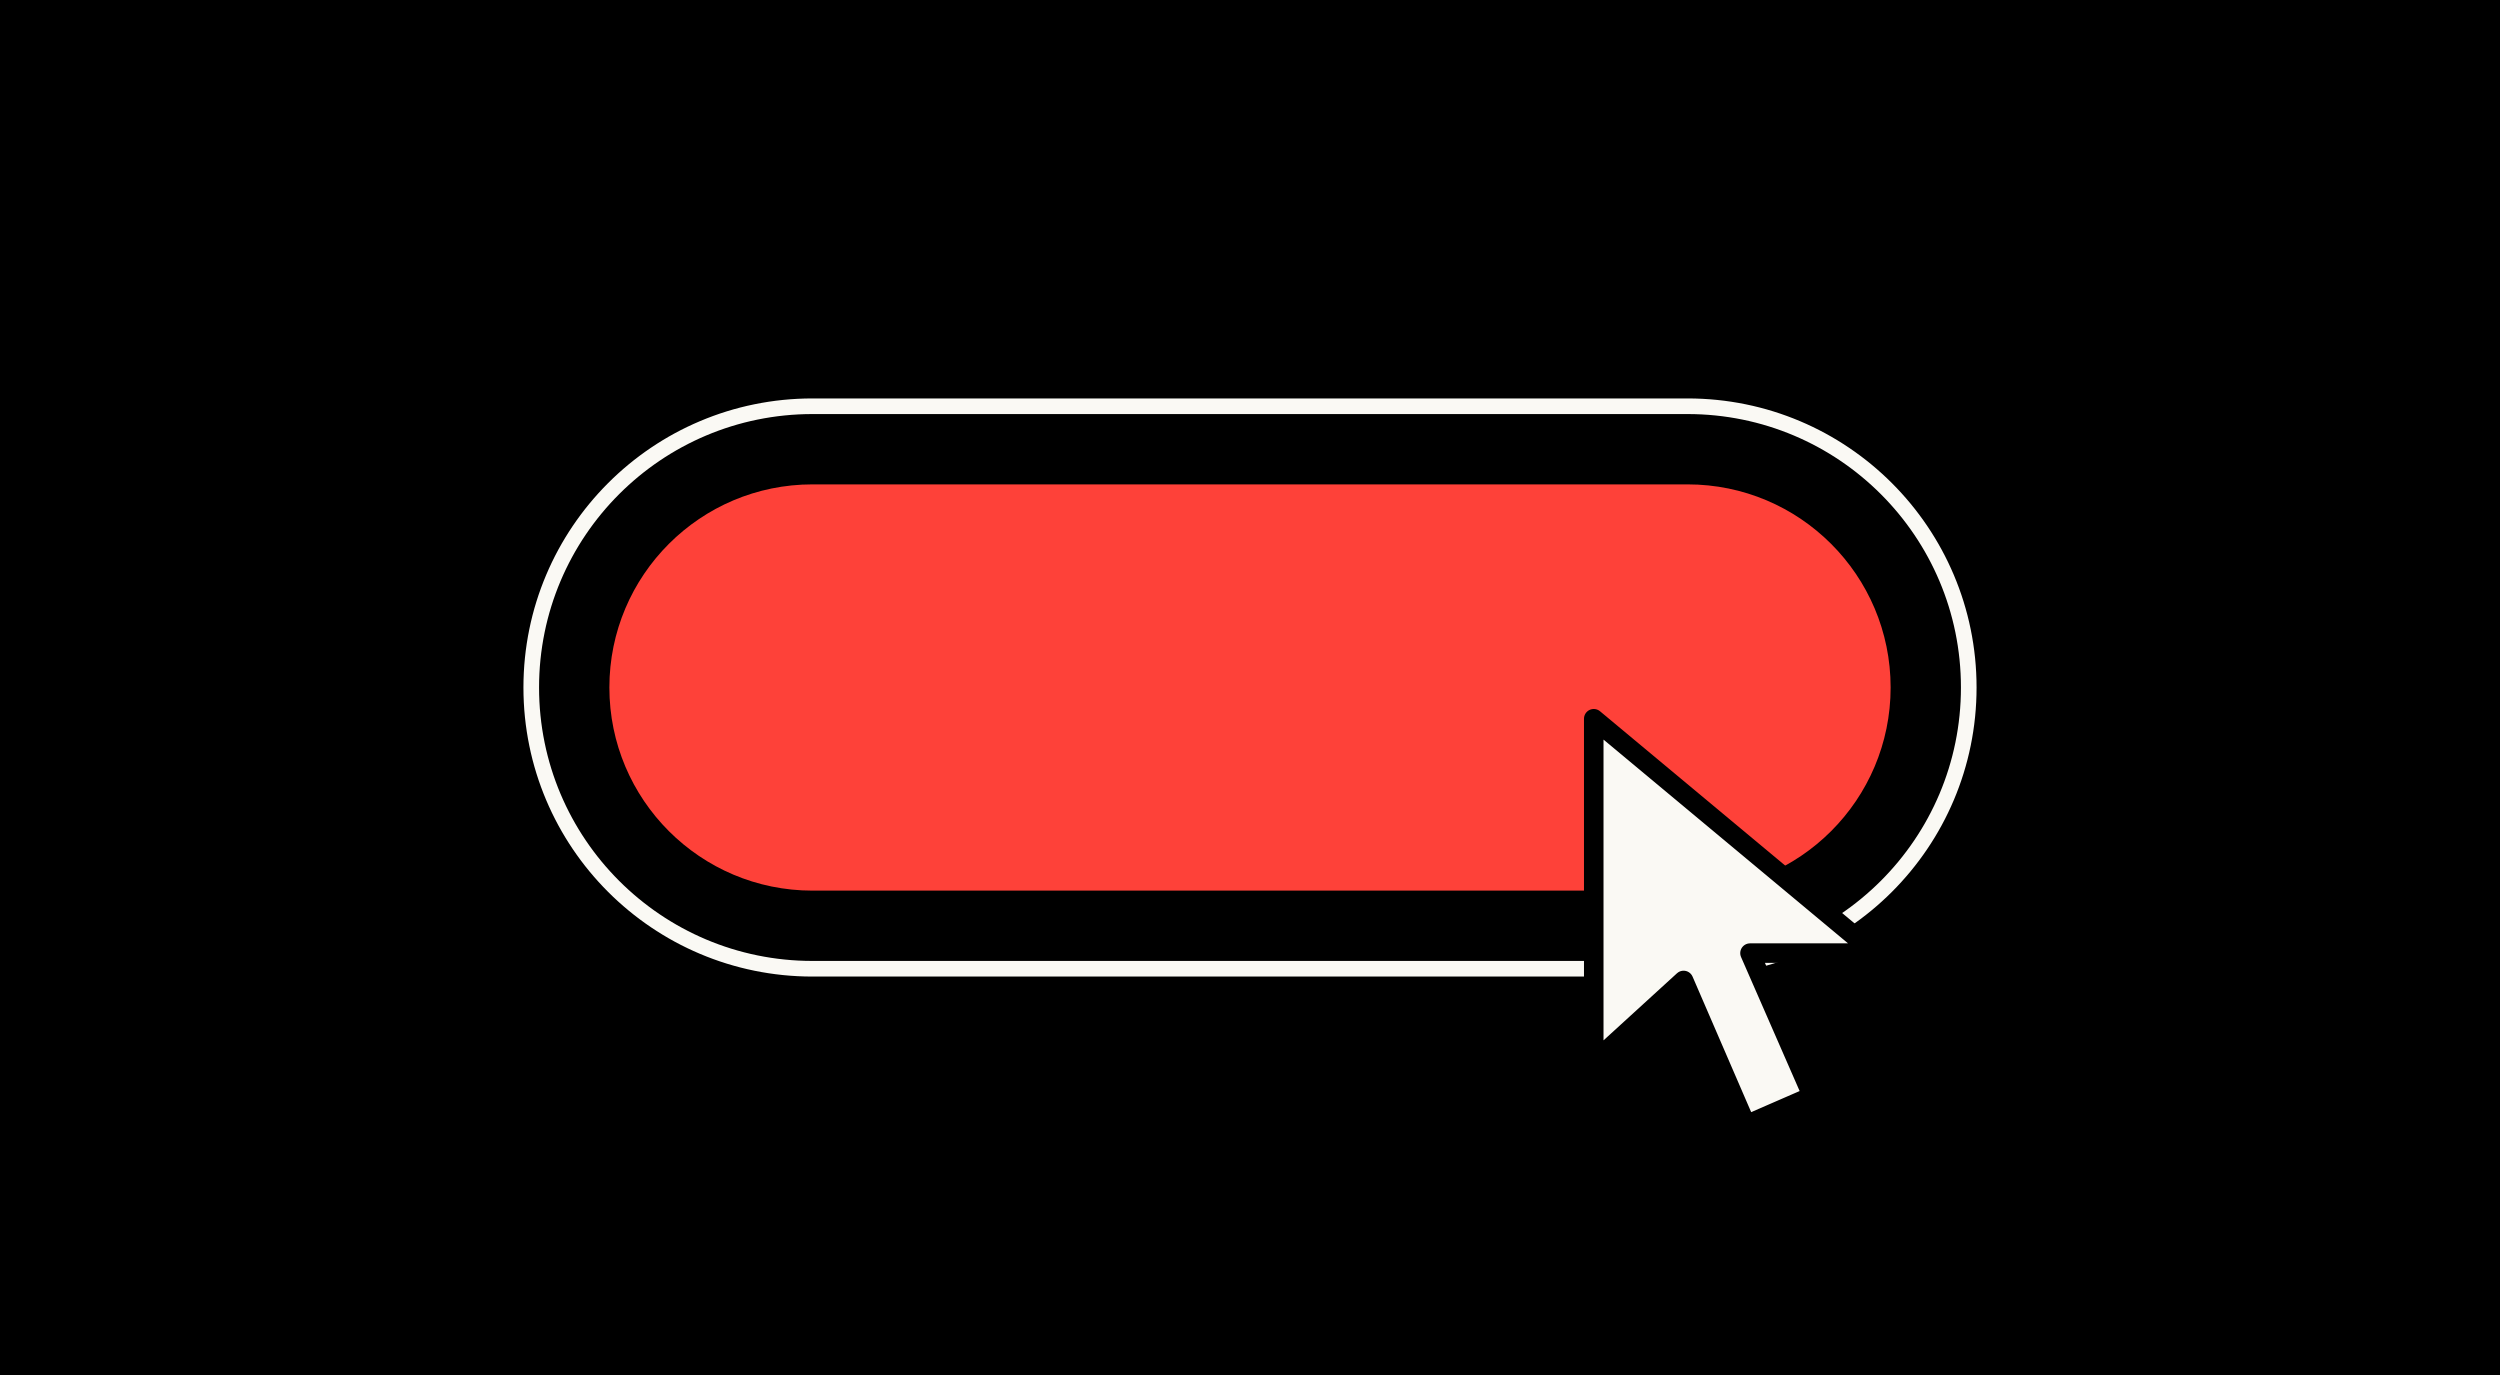
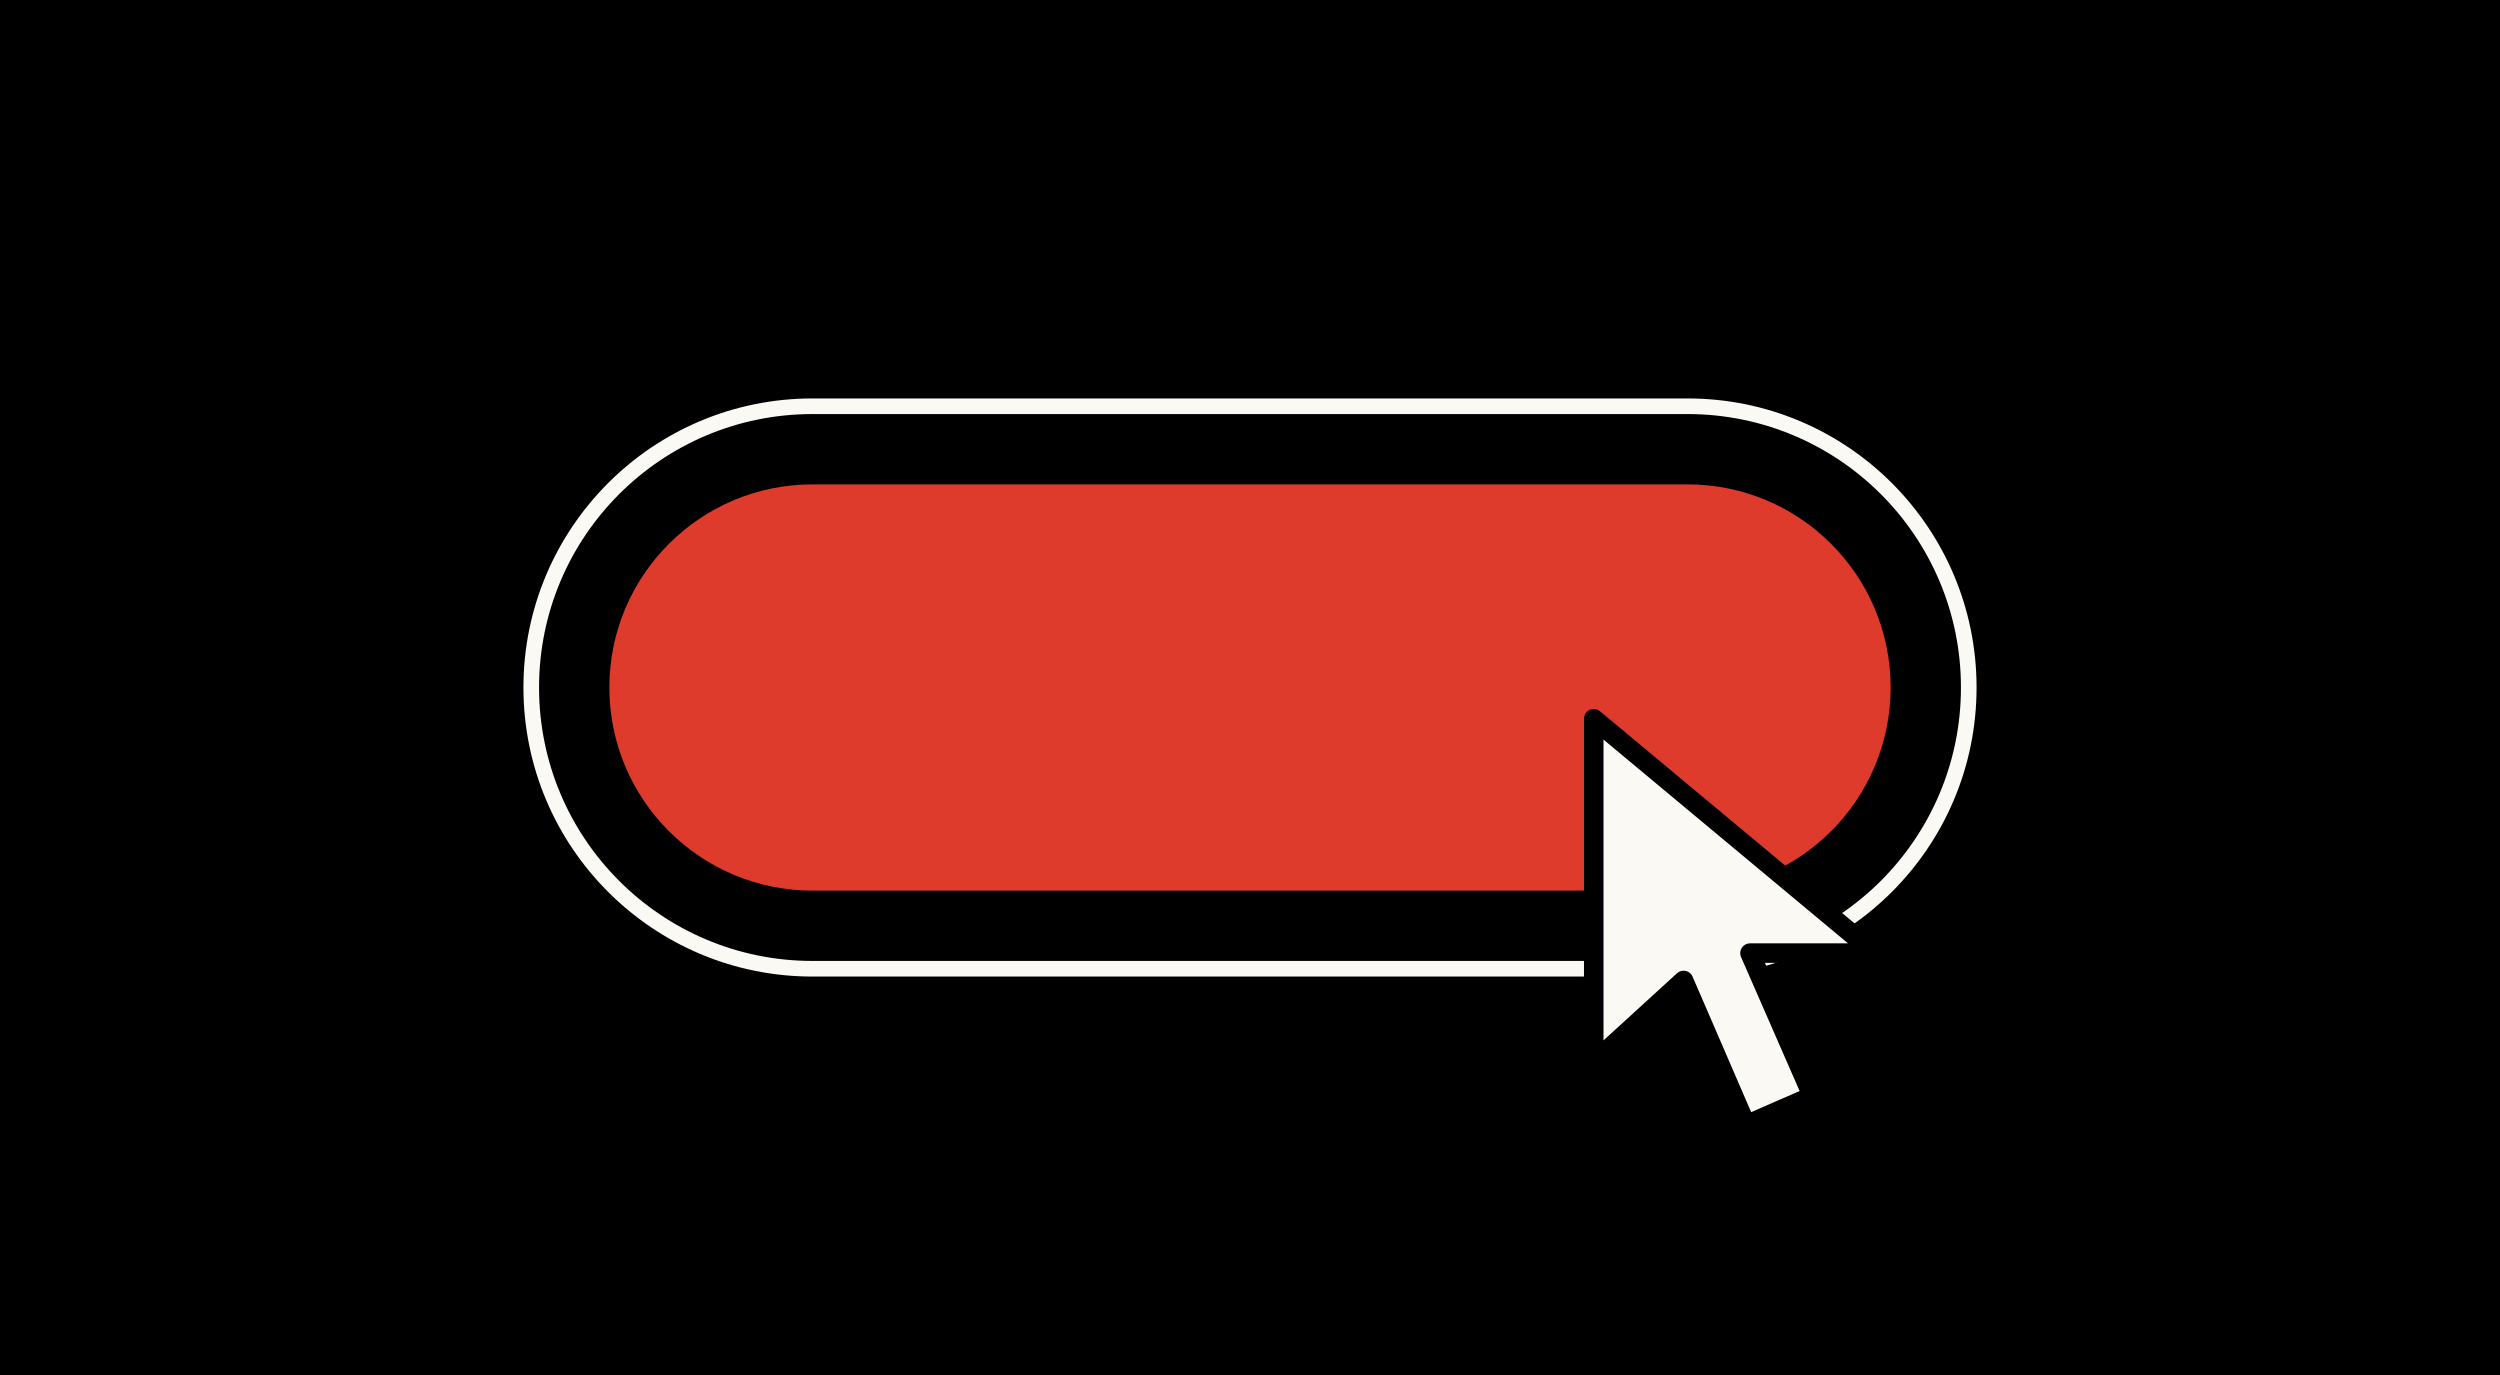
<svg xmlns="http://www.w3.org/2000/svg" viewBox="0 0 320 176" width="320" height="176" fill="none">
  <rect width="320" height="176" fill="#000" />
  <rect x="68" y="52" width="184" height="72" rx="36" stroke="#FAF9F4" stroke-width="2" />
-   <rect x="78" y="62" width="164" height="52" rx="26" fill="#FE4139" />
+   <rect x="78" y="62" width="164" height="52" rx="26" fill="#DE3B2D" />
  <path d="M204 92V136L215.500 125.500L223.500 144L232 140.300L224 122H240L204 92Z" fill="#FAF9F4" stroke="#000" stroke-width="2.500" stroke-linejoin="round" />
</svg>
